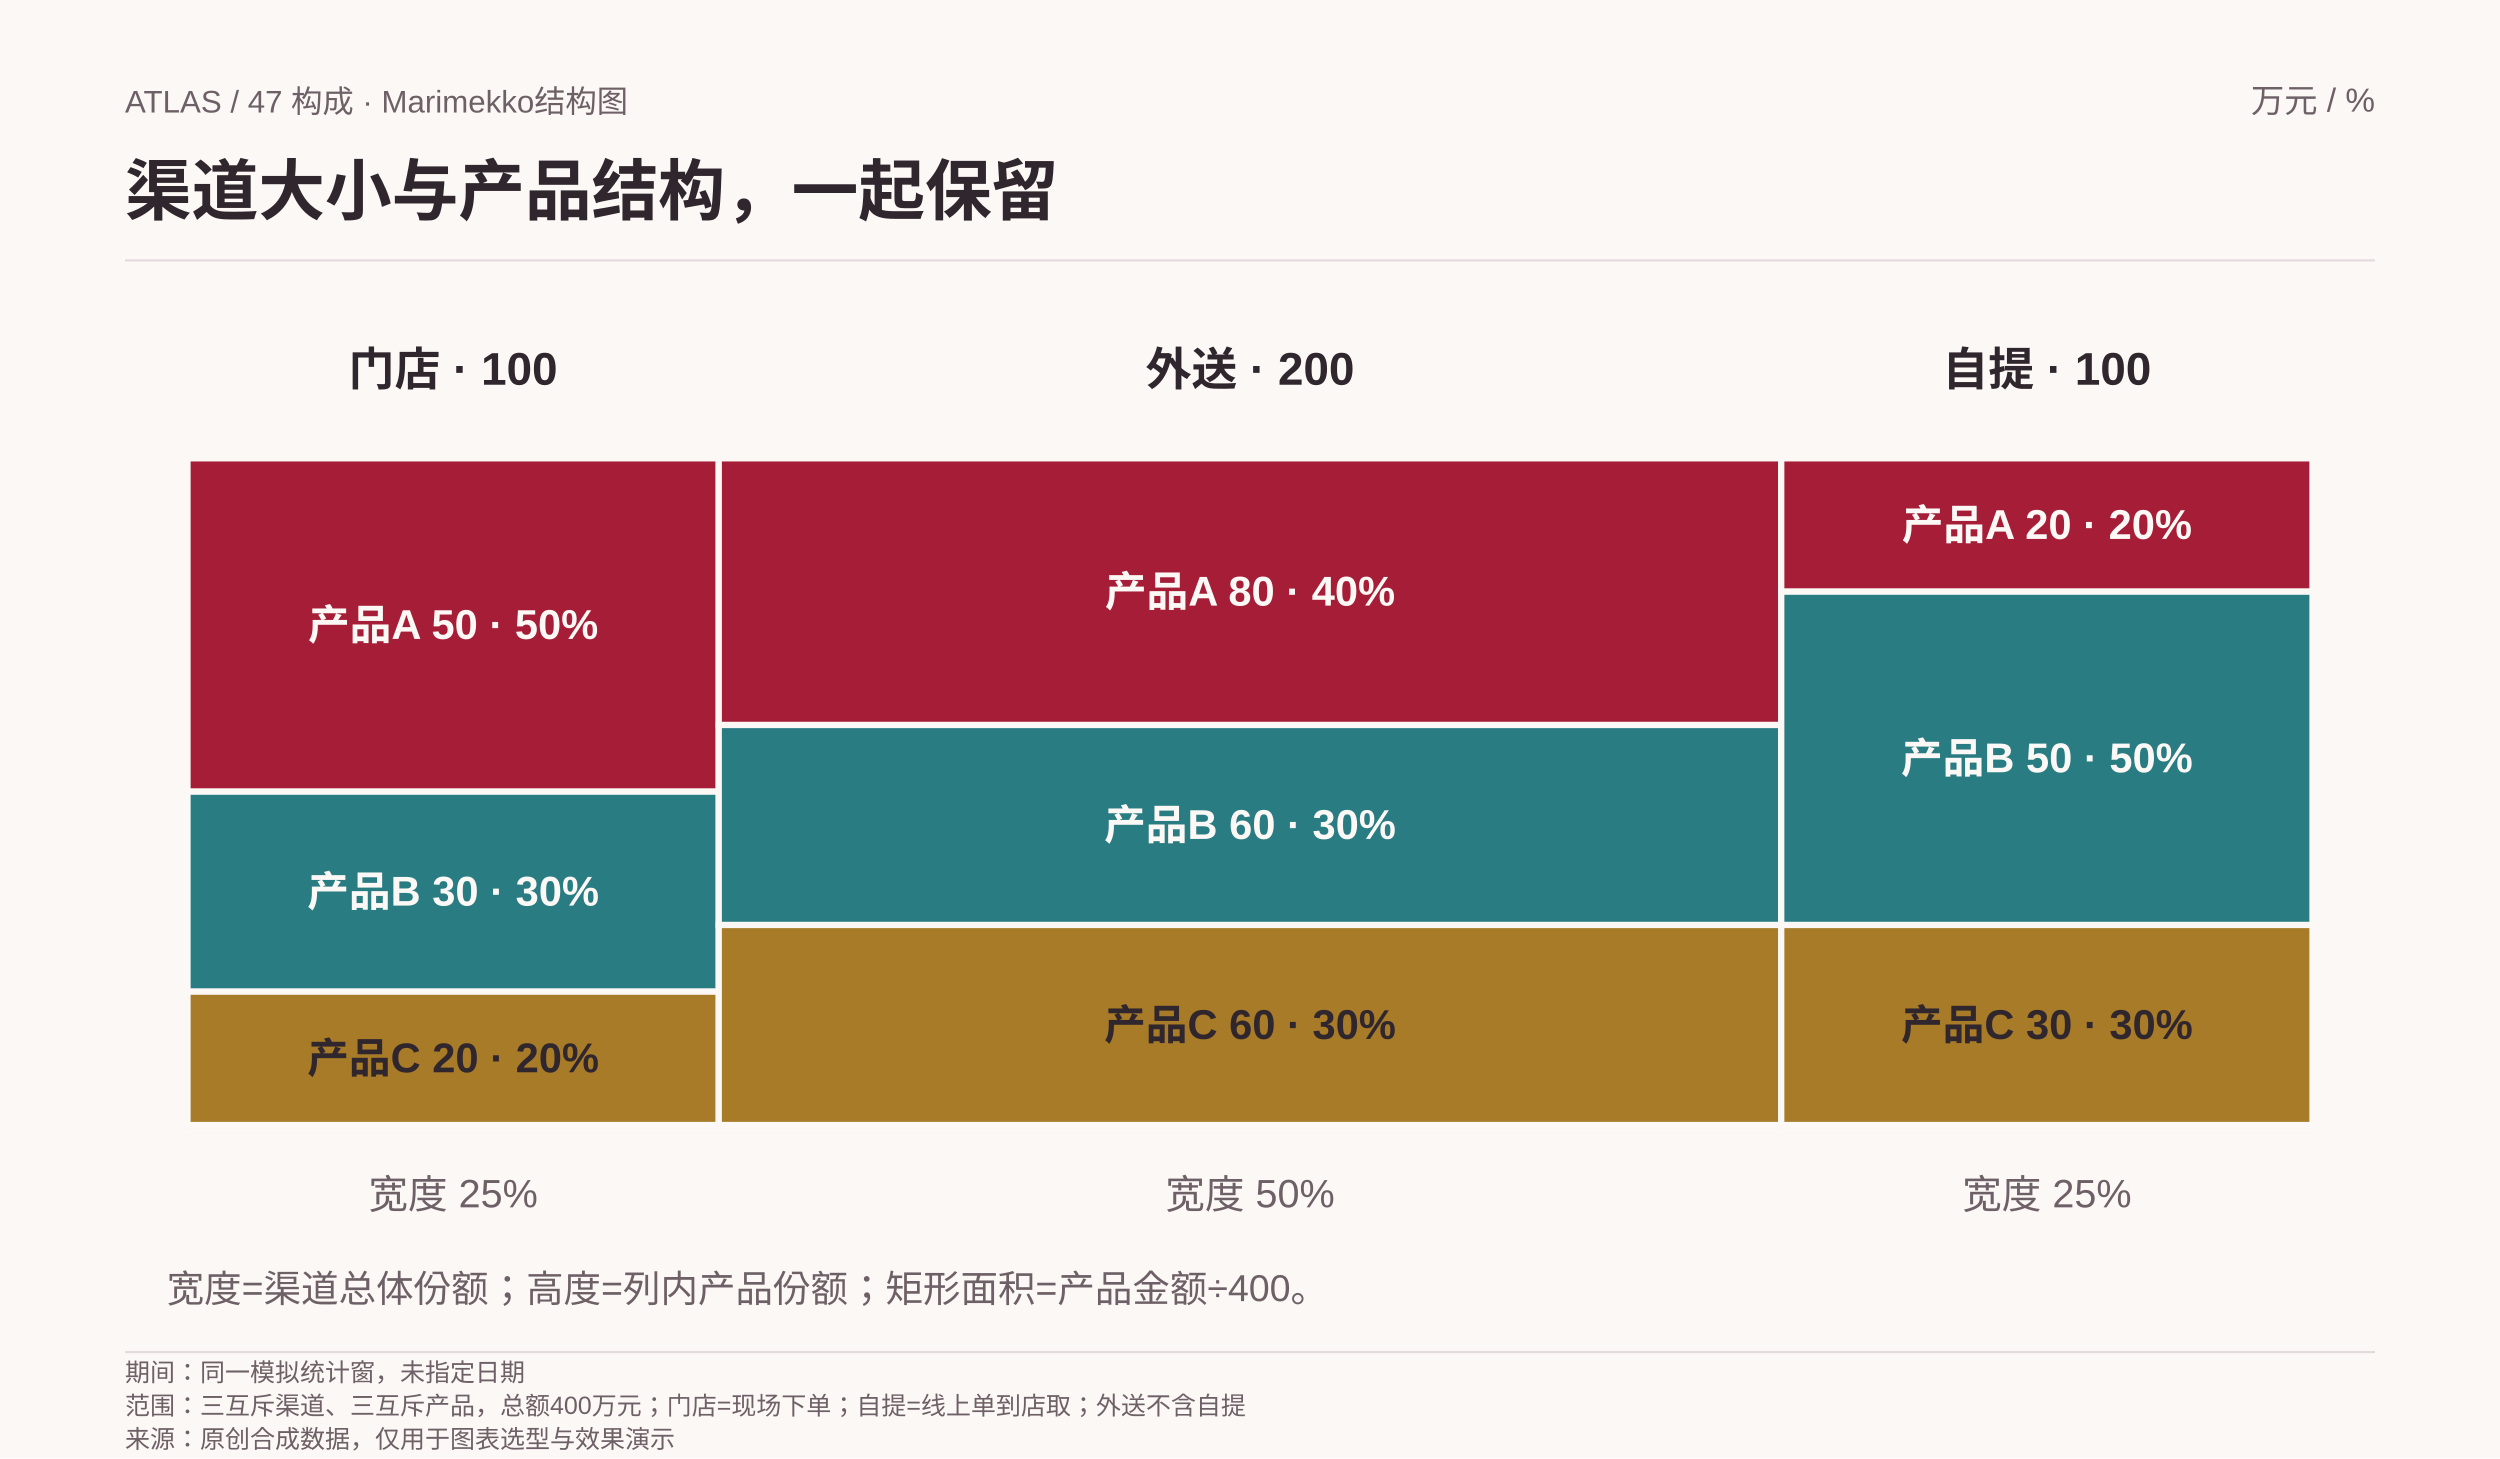
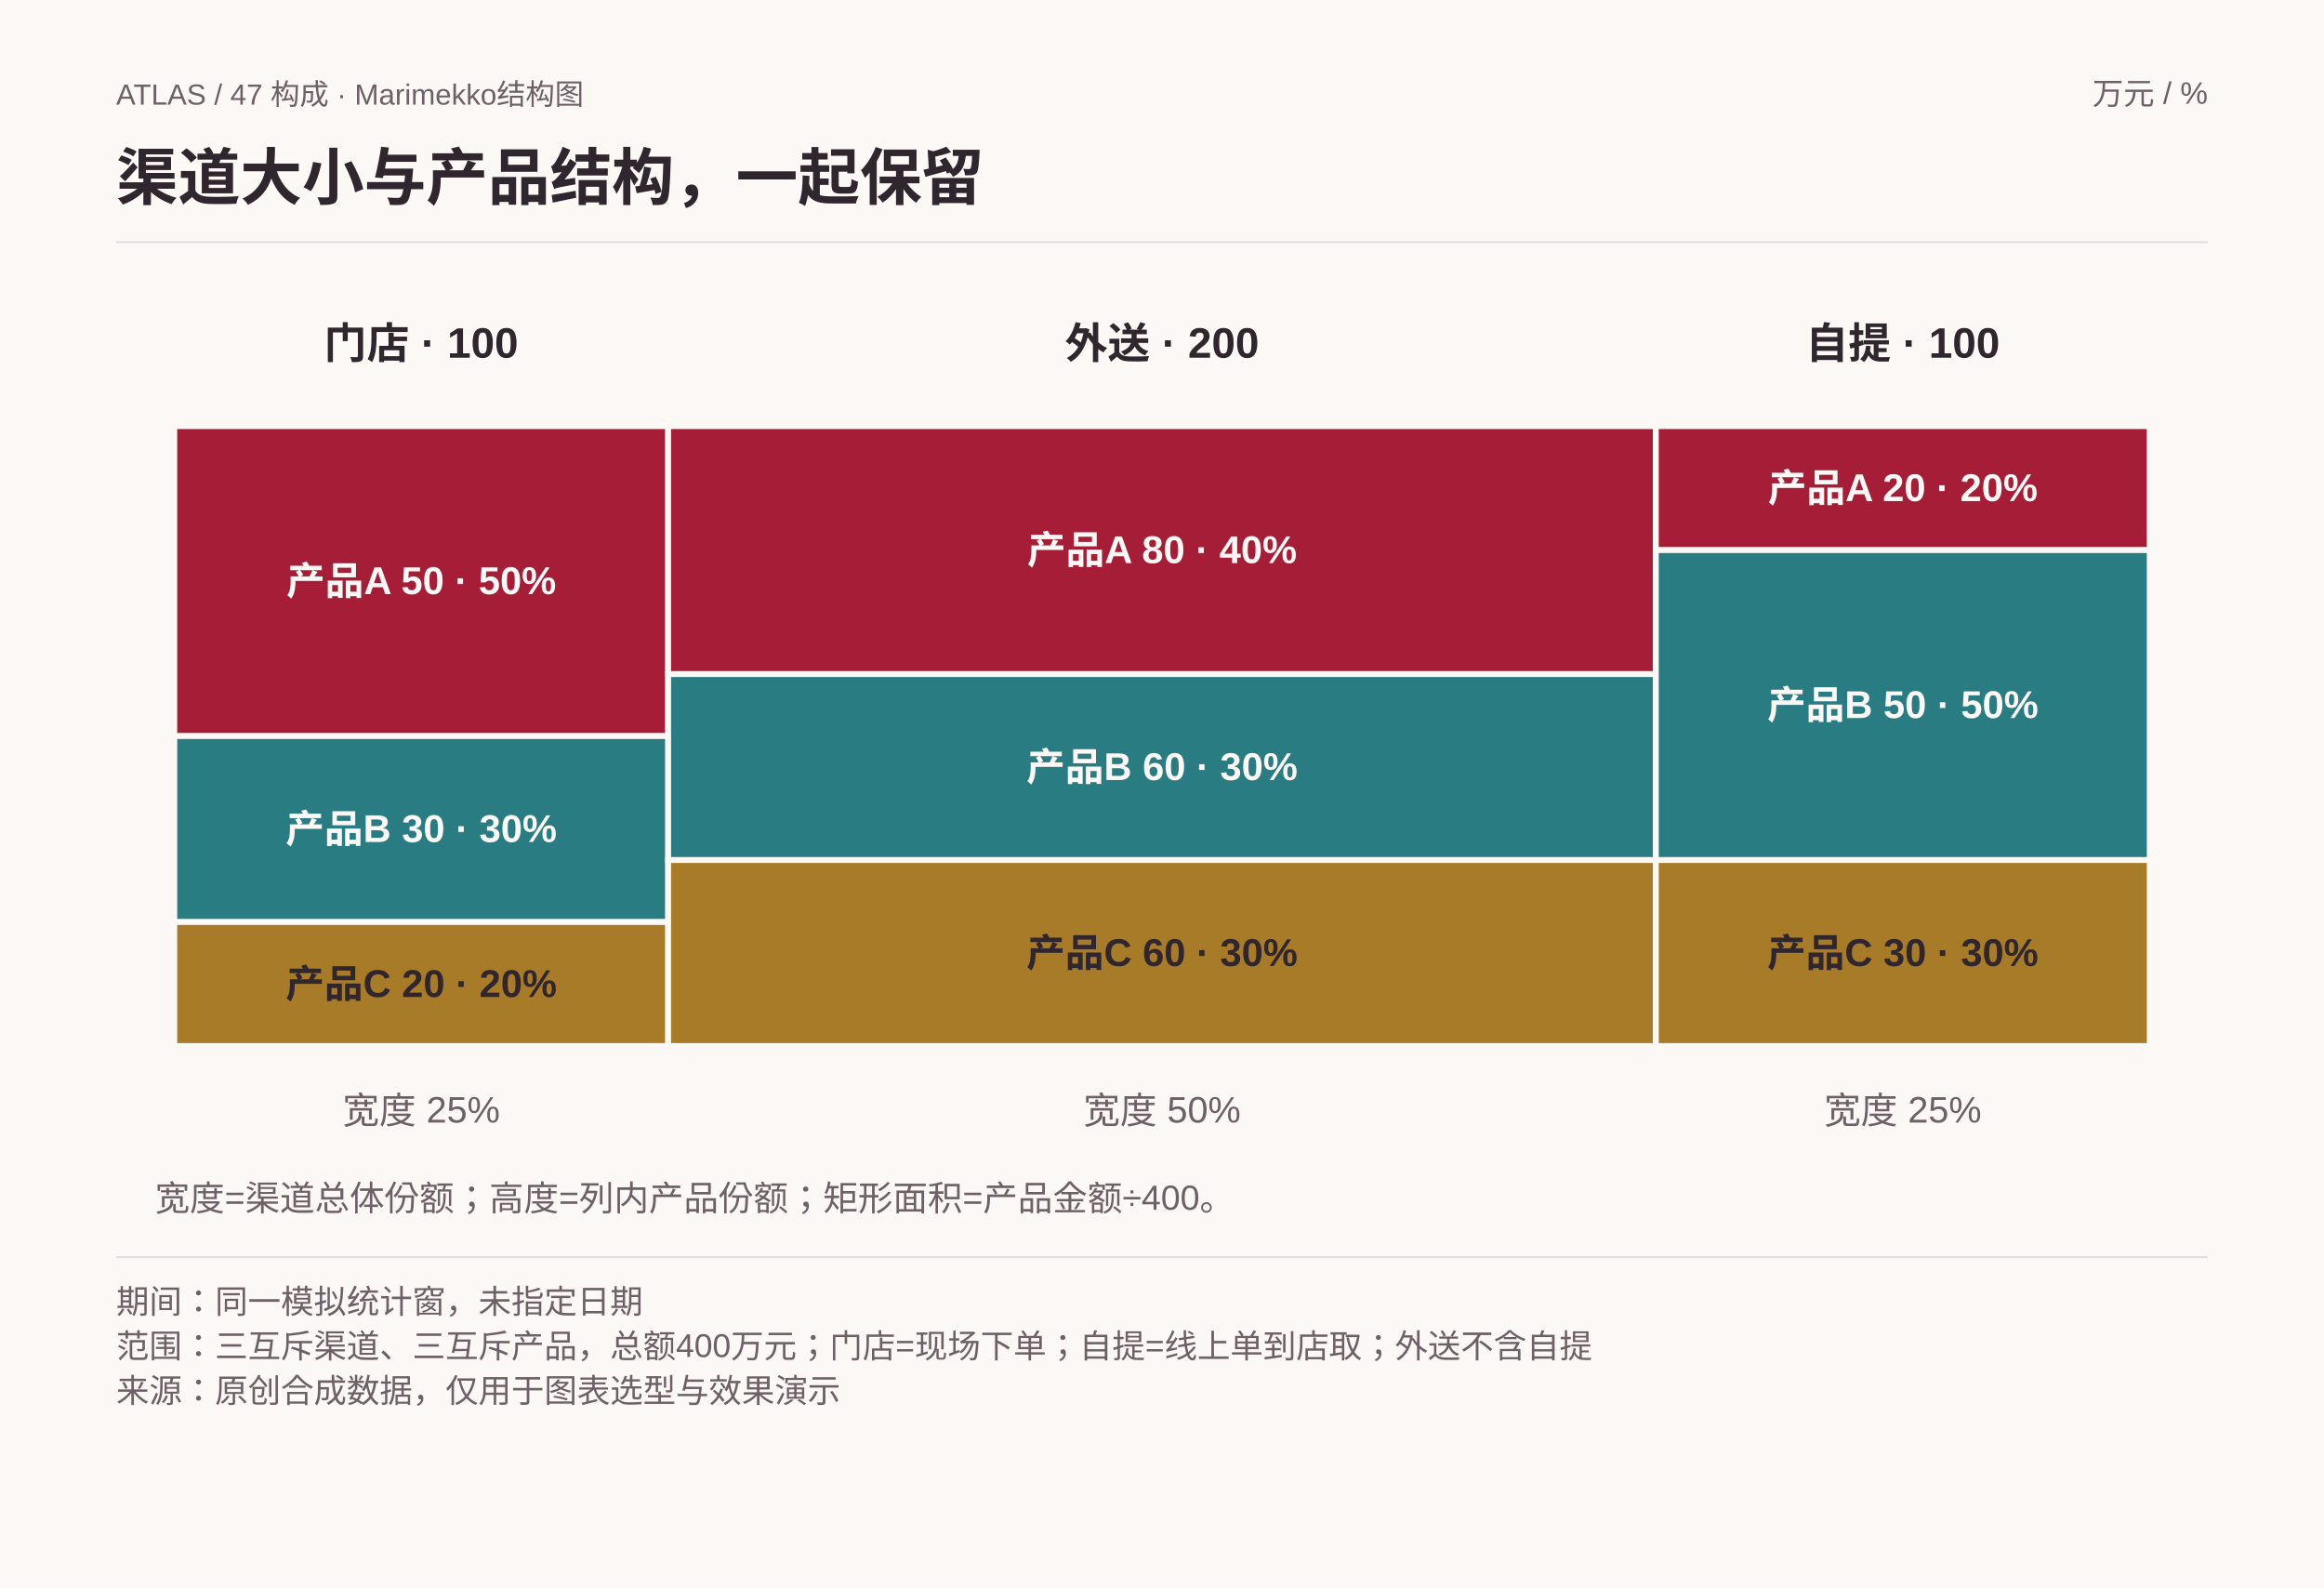
- <svg xmlns="http://www.w3.org/2000/svg" viewBox="0 0 1200 700" width="1200" height="700" role="img" aria-labelledby="title-marimekko desc-marimekko">
+ <svg xmlns="http://www.w3.org/2000/svg" viewBox="0 0 1200 820" width="1200" height="820" role="img" aria-labelledby="title-marimekko desc-marimekko">
  <g font-family="Arial, Microsoft YaHei, sans-serif">
-     <rect x="0" y="0" width="1200" height="700" fill="#FBF8F5" stroke="none" stroke-width="1" rx="0" />
+     <rect x="0" y="0" width="1200" height="820" fill="#FBF8F5" stroke="none" stroke-width="1" rx="0" />
    <text x="60" y="54" font-size="15" fill="#6E6067" text-anchor="start" font-weight="400">ATLAS / 47     构成 · Marimekko结构图</text>
    <text x="1140" y="54" font-size="16" fill="#6E6067" text-anchor="end" font-weight="400">万元 / %</text>
    <text x="60" y="103" font-size="32" fill="#30262D" text-anchor="start" font-weight="700">渠道大小与产品结构，一起保留</text>
    <line x1="60" y1="125" x2="1140" y2="125" stroke="#E4D9DC" stroke-width="1" />
    <text x="217.5" y="185" font-size="22" fill="#30262D" text-anchor="middle" font-weight="600">门店 · 100</text>
    <g data-key="0" opacity="1">
      <rect x="90" y="220" width="255" height="160" fill="#A51D36" stroke="#FBF8F5" stroke-width="3" rx="0" />
      <text x="217.5" y="307" font-size="20" fill="#FBF8F5" text-anchor="middle" font-weight="600">产品A 50 · 50%</text>
    </g>
    <g data-key="0" opacity="1">
      <rect x="90" y="380" width="255" height="96" fill="#287C82" stroke="#FBF8F5" stroke-width="3" rx="0" />
      <text x="217.5" y="435" font-size="20" fill="#FBF8F5" text-anchor="middle" font-weight="600">产品B 30 · 30%</text>
    </g>
    <g data-key="0" opacity="1">
      <rect x="90" y="476" width="255" height="64" fill="#A77B27" stroke="#FBF8F5" stroke-width="3" rx="0" />
      <text x="217.5" y="515" font-size="20" fill="#30262D" text-anchor="middle" font-weight="600">产品C 20 · 20%</text>
    </g>
    <text x="217.5" y="580" font-size="19" fill="#6E6067" text-anchor="middle" font-weight="400">宽度 25%</text>
    <text x="600" y="185" font-size="22" fill="#30262D" text-anchor="middle" font-weight="600">外送 · 200</text>
    <g data-key="1" opacity="1">
      <rect x="345" y="220" width="510" height="128" fill="#A51D36" stroke="#FBF8F5" stroke-width="3" rx="0" />
      <text x="600" y="291" font-size="20" fill="#FBF8F5" text-anchor="middle" font-weight="600">产品A 80 · 40%</text>
    </g>
    <g data-key="1" opacity="1">
      <rect x="345" y="348" width="510" height="96" fill="#287C82" stroke="#FBF8F5" stroke-width="3" rx="0" />
      <text x="600" y="403" font-size="20" fill="#FBF8F5" text-anchor="middle" font-weight="600">产品B 60 · 30%</text>
    </g>
    <g data-key="1" opacity="1">
      <rect x="345" y="444" width="510" height="96" fill="#A77B27" stroke="#FBF8F5" stroke-width="3" rx="0" />
      <text x="600" y="499" font-size="20" fill="#30262D" text-anchor="middle" font-weight="600">产品C 60 · 30%</text>
    </g>
    <text x="600" y="580" font-size="19" fill="#6E6067" text-anchor="middle" font-weight="400">宽度 50%</text>
    <text x="982.5" y="185" font-size="22" fill="#30262D" text-anchor="middle" font-weight="600">自提 · 100</text>
    <g data-key="2" opacity="1">
      <rect x="855" y="220" width="255" height="64" fill="#A51D36" stroke="#FBF8F5" stroke-width="3" rx="0" />
      <text x="982.5" y="259" font-size="20" fill="#FBF8F5" text-anchor="middle" font-weight="600">产品A 20 · 20%</text>
    </g>
    <g data-key="2" opacity="1">
      <rect x="855" y="284" width="255" height="160" fill="#287C82" stroke="#FBF8F5" stroke-width="3" rx="0" />
      <text x="982.5" y="371" font-size="20" fill="#FBF8F5" text-anchor="middle" font-weight="600">产品B 50 · 50%</text>
    </g>
    <g data-key="2" opacity="1">
      <rect x="855" y="444" width="255" height="96" fill="#A77B27" stroke="#FBF8F5" stroke-width="3" rx="0" />
      <text x="982.5" y="499" font-size="20" fill="#30262D" text-anchor="middle" font-weight="600">产品C 30 · 30%</text>
    </g>
    <text x="982.5" y="580" font-size="19" fill="#6E6067" text-anchor="middle" font-weight="400">宽度 25%</text>
    <text x="80" y="625" font-size="18" fill="#6E6067" text-anchor="start" font-weight="400">宽度=渠道总体份额；高度=列内产品份额；矩形面积=产品金额÷400。</text>
    <line x1="60" y1="649" x2="1140" y2="649" stroke="#E4D9DC" stroke-width="1" />
-     <text x="60" y="663" font-size="12" fill="#6E6067" text-anchor="start" font-weight="400">期间：同一模拟统计窗，未指定日期</text>
-     <text x="60" y="679" font-size="12" fill="#6E6067" text-anchor="start" font-weight="400">范围：三互斥渠道、三互斥产品，总额400万元；门店=现场下单；自提=线上单到店取；外送不含自提</text>
-     <text x="60" y="695" font-size="12" fill="#6E6067" text-anchor="start" font-weight="400">来源：原创合成数据，仅用于图表选型与效果演示</text>
+     <text x="60" y="678" font-size="17" fill="#6E6067" text-anchor="start" font-weight="400">期间：同一模拟统计窗，未指定日期</text>
+     <text x="60" y="701" font-size="17" fill="#6E6067" text-anchor="start" font-weight="400">范围：三互斥渠道、三互斥产品，总额400万元；门店=现场下单；自提=线上单到店取；外送不含自提</text>
+     <text x="60" y="724" font-size="17" fill="#6E6067" text-anchor="start" font-weight="400">来源：原创合成数据，仅用于图表选型与效果演示</text>
  </g>
</svg>
